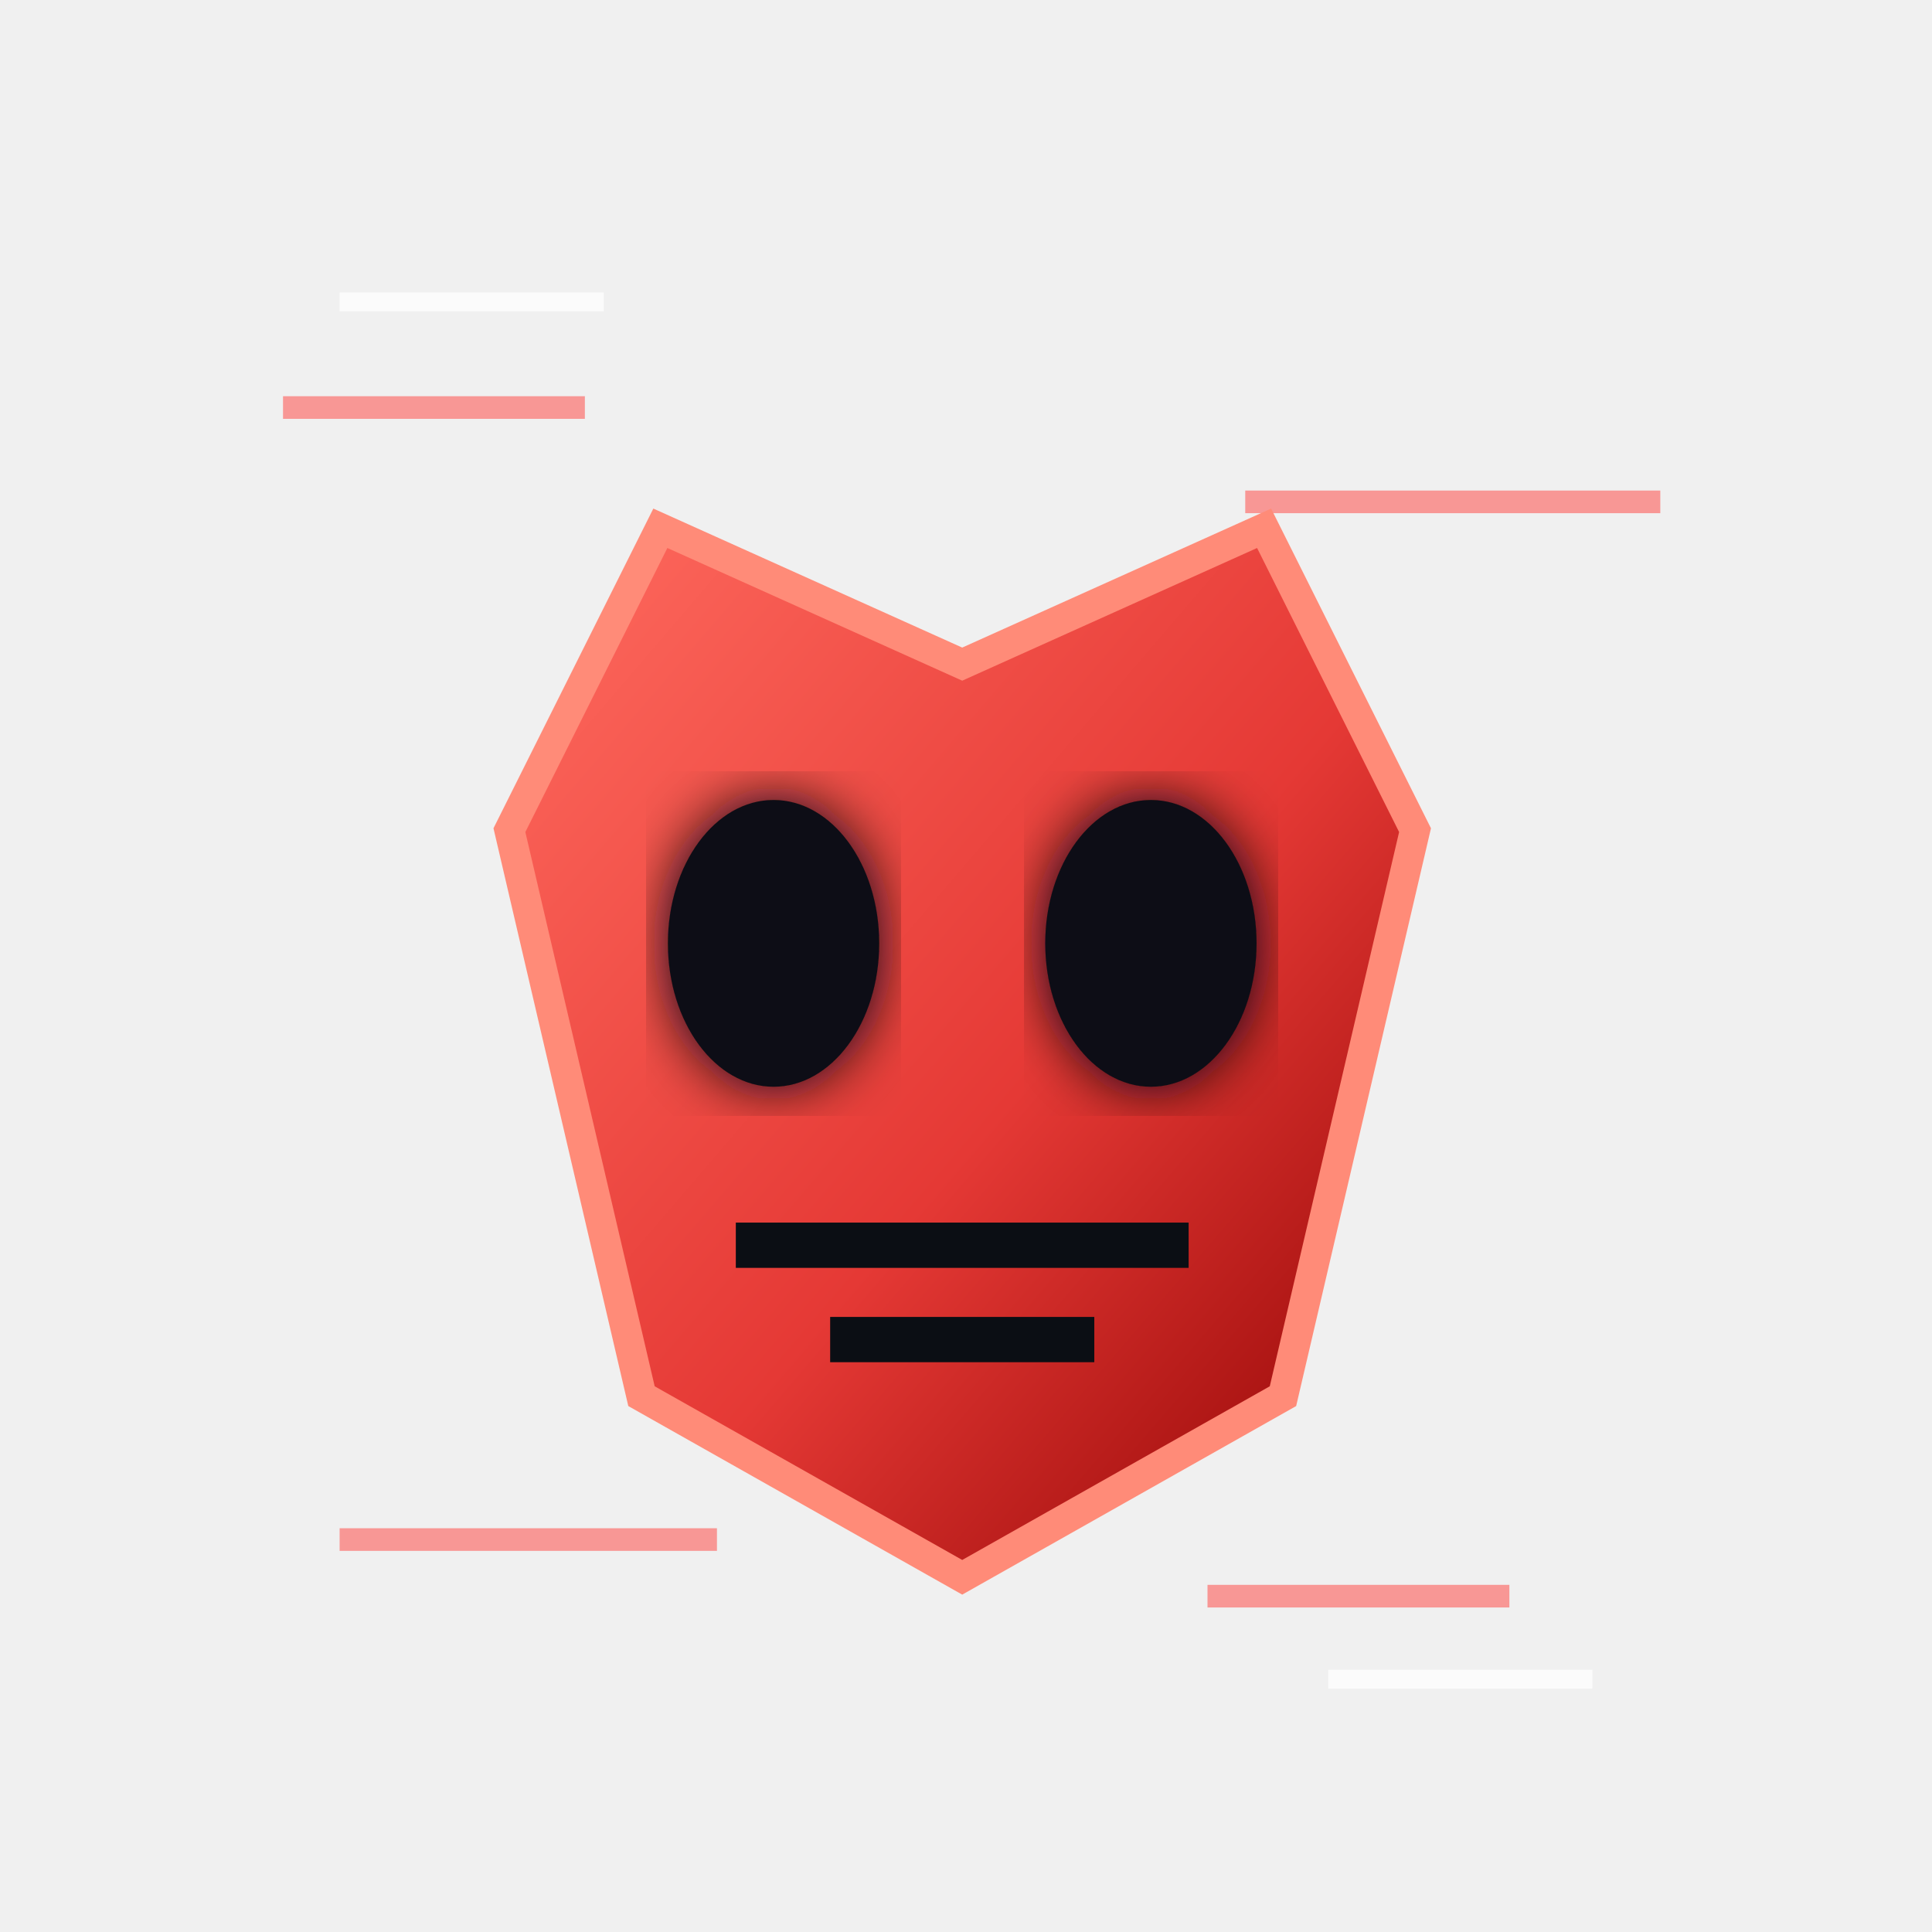
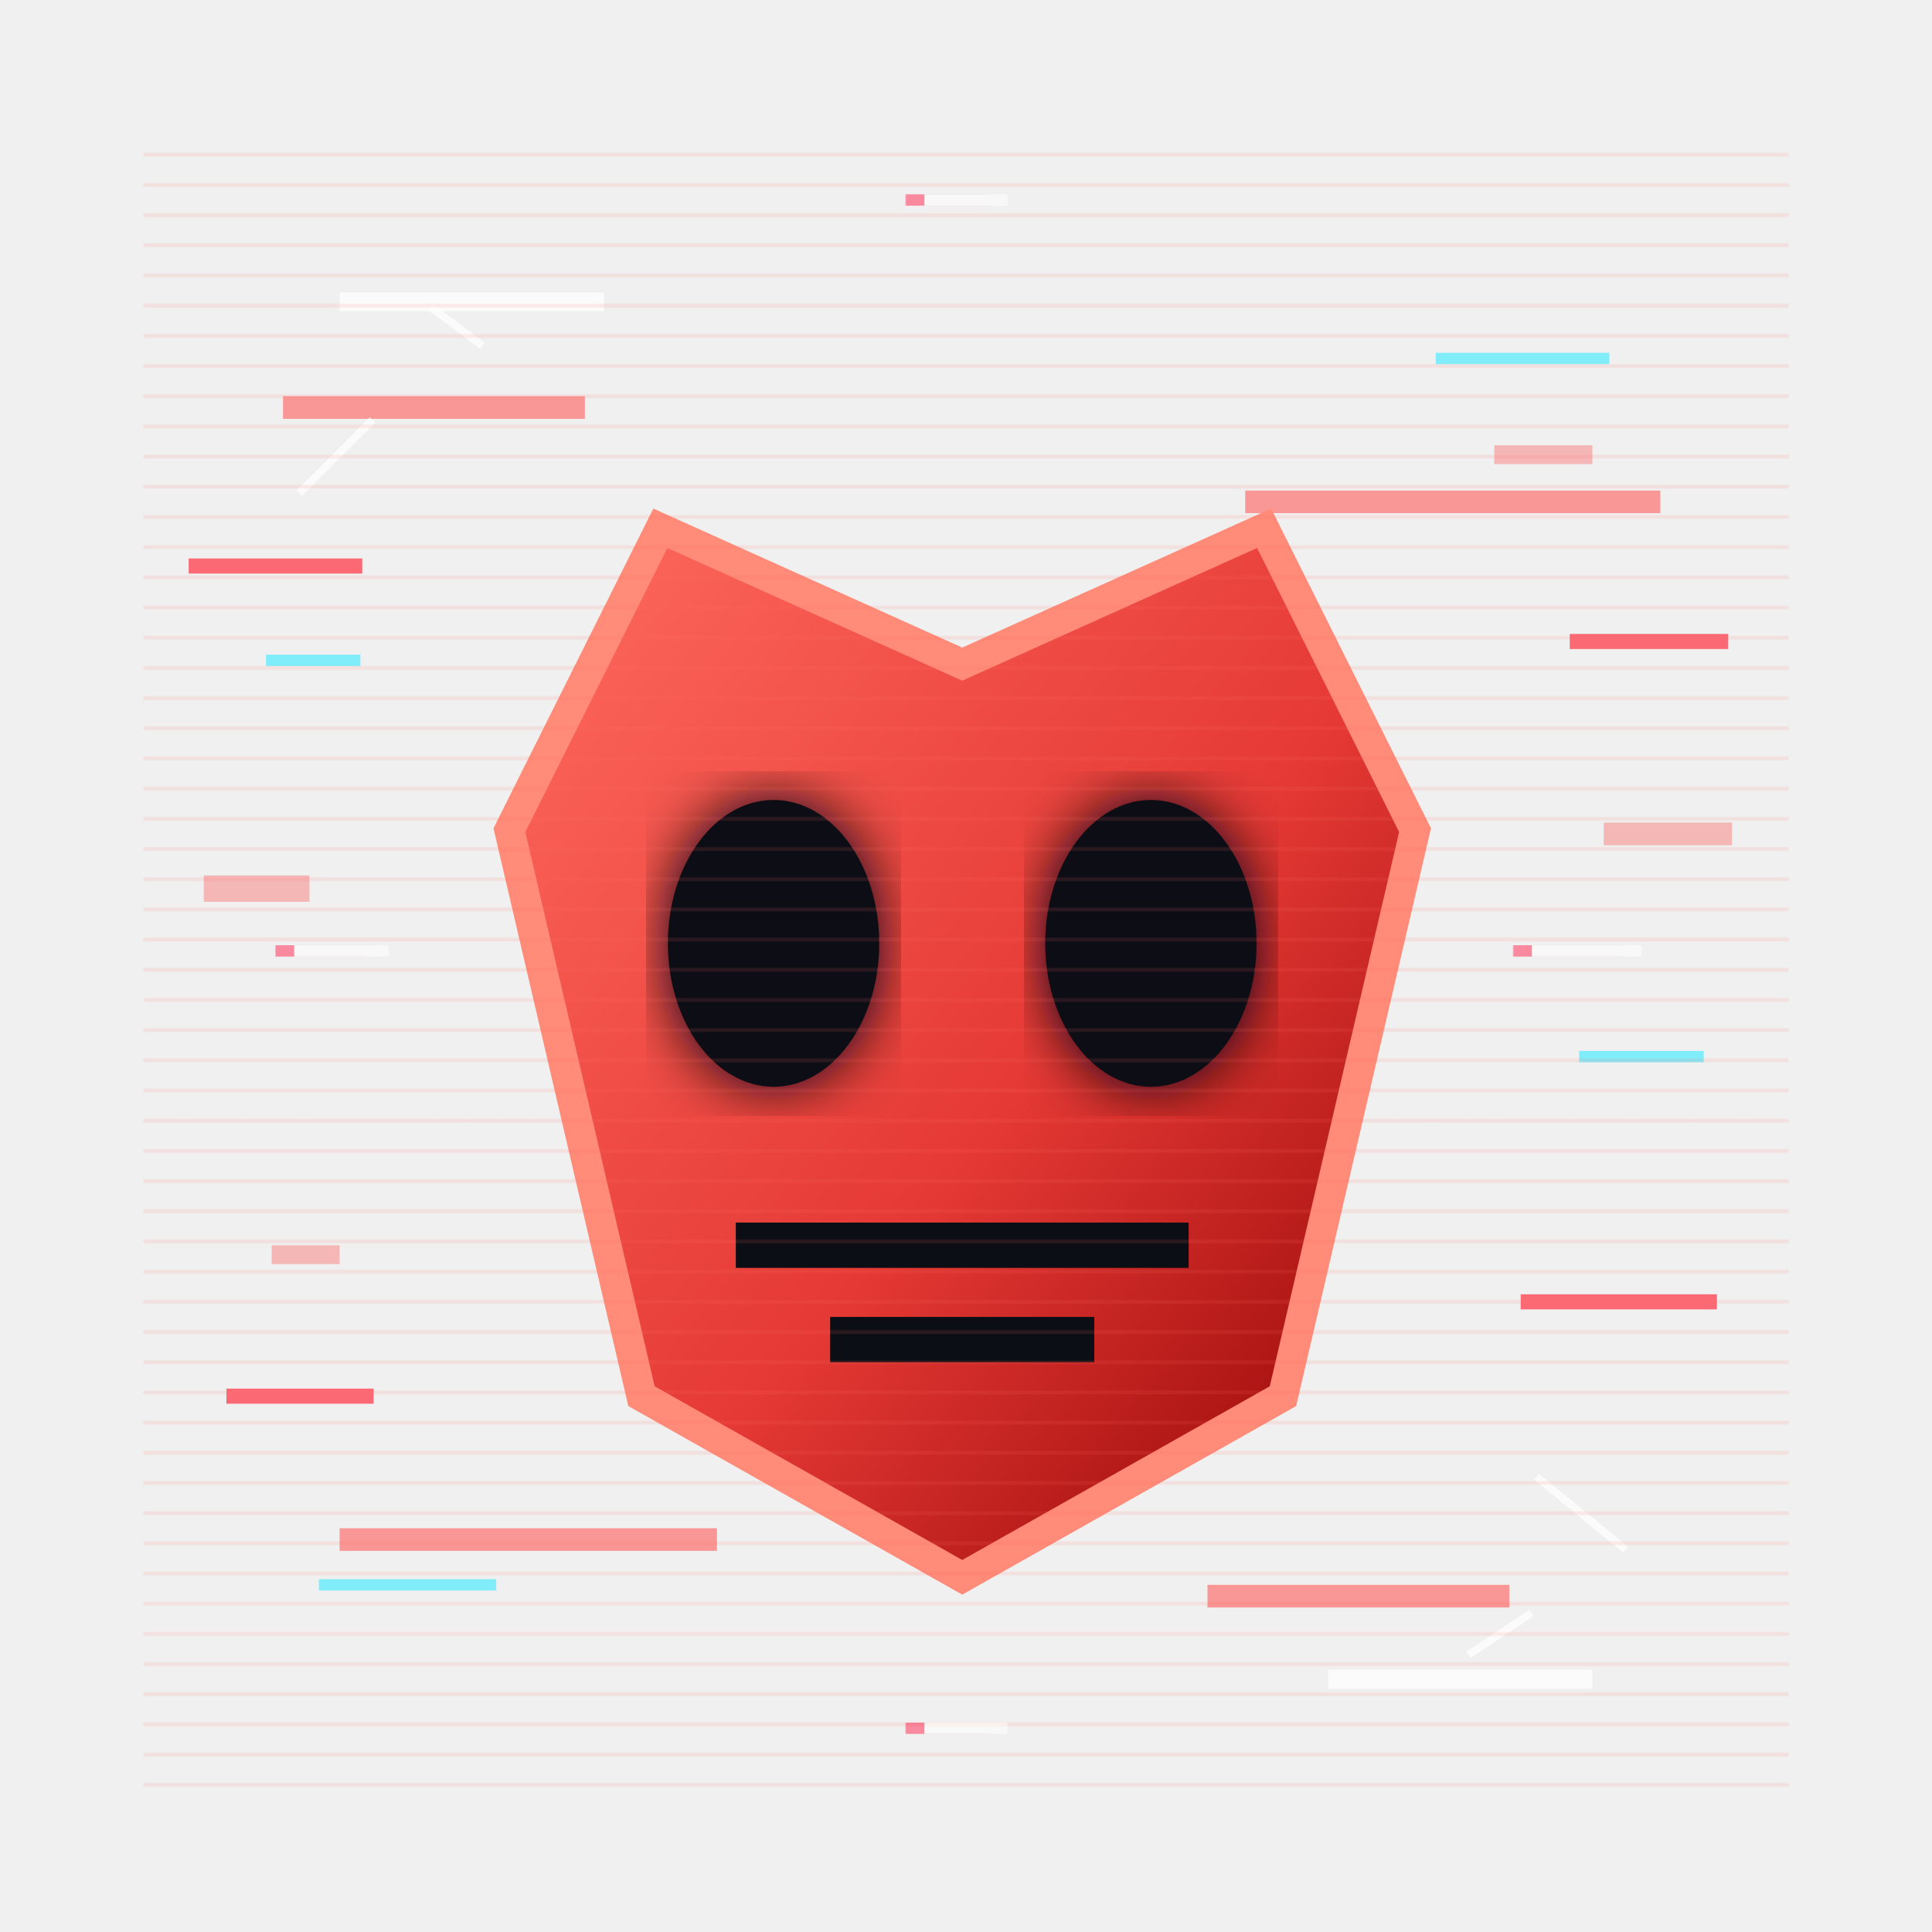
<svg xmlns="http://www.w3.org/2000/svg" width="512" height="512" viewBox="0 0 512 512">
  <defs>
    <filter id="glow">
      <feGaussianBlur stdDeviation="8" result="b" />
      <feMerge>
        <feMergeNode in="b" />
        <feMergeNode in="SourceGraphic" />
      </feMerge>
    </filter>
    <linearGradient id="red" x1="0" y1="0" x2="1" y2="1">
      <stop stop-color="#ff6b5f" />
      <stop offset=".55" stop-color="#e53935" />
      <stop offset="1" stop-color="#8b0000" />
    </linearGradient>
    <linearGradient id="dark" x1="0" y1="0" x2="0" y2="1">
      <stop stop-color="#24151d" />
      <stop offset="1" stop-color="#0b0e14" />
    </linearGradient>
+     <pattern id="scan" width="8" height="8" patternUnits="userSpaceOnUse">
+       <path d="M0 1h8" stroke="#ff6b5f" stroke-width="1" opacity=".24" />
+     </pattern>
+     <filter id="chroma">
+       <feOffset in="SourceGraphic" dx="-5" result="r" />
+       <feOffset in="SourceGraphic" dx="5" result="b" />
+       <feFlood flood-color="#ff204d" />
+       <feComposite in2="r" operator="in" />
+       <feMerge>
+         <feMergeNode />
+         <feFlood flood-color="#53e7ff" />
+         <feComposite in2="b" operator="in" />
+         <feMergeNode in="SourceGraphic" />
+       </feMerge>
+     </filter>
  </defs>
  <g>
    <rect x="75" y="105" width="80" height="6" fill="#ff4e4b" opacity=".55" />
    <rect x="330" y="130" width="110" height="6" fill="#ff4e4b" opacity=".55" />
    <rect x="90" y="405" width="100" height="6" fill="#ff4e4b" opacity=".55" />
    <rect x="320" y="420" width="80" height="6" fill="#ff4e4b" opacity=".55" />
    <g>
      <path d="M135 220l40-80 80 36 80-36 40 80-35 150-85 48-85-48z" fill="url(#red)" stroke="#ff8b78" stroke-width="8" />
      <ellipse cx="205" cy="250" rx="28" ry="38" fill="#0b0e14" filter="url(#glow)" />
      <ellipse cx="305" cy="250" rx="28" ry="38" fill="#0b0e14" filter="url(#glow)" />
      <path d="M195 330h120M220 355h70" stroke="#0b0e14" stroke-width="12" />
    </g>
    <path d="M90 80h70M352 445h70" stroke="#fff" stroke-width="5" opacity=".7" />
  </g>
+   <g opacity=".75" fill="none" stroke-linecap="square">
+     <path d="M52 150h42M418 170h38M62 370h35M405 345h48" stroke="#ff3c4b" stroke-width="4" />
+     <path d="M72 175h22M420 280h30M86 420h44M382 95h43" stroke="#5cecff" stroke-width="3" />
+     <path d="M80 130l18-18M408 392l22 18M115 82l12 9M390 438l15-10" stroke="#fff" stroke-width="2" />
+   </g>
+   <g opacity=".35" fill="#ff4b4b">
+     <rect x="54" y="232" width="28" height="7" />
+     <rect x="425" y="218" width="34" height="6" />
+     <rect x="72" y="330" width="18" height="5" />
+     <rect x="396" y="118" width="26" height="5" />
+   </g>
+   <rect x="38" y="38" width="436" height="436" fill="url(#scan)" opacity=".5" pointer-events="none" />
+   <g opacity=".5" filter="url(#chroma)">
+     <path d="M78 252h25M406 252h29" stroke="#fff" stroke-width="3" />
+     <path d="M245 53h22M245 458h22" stroke="#fff" stroke-width="3" />
+   </g>
</svg>
